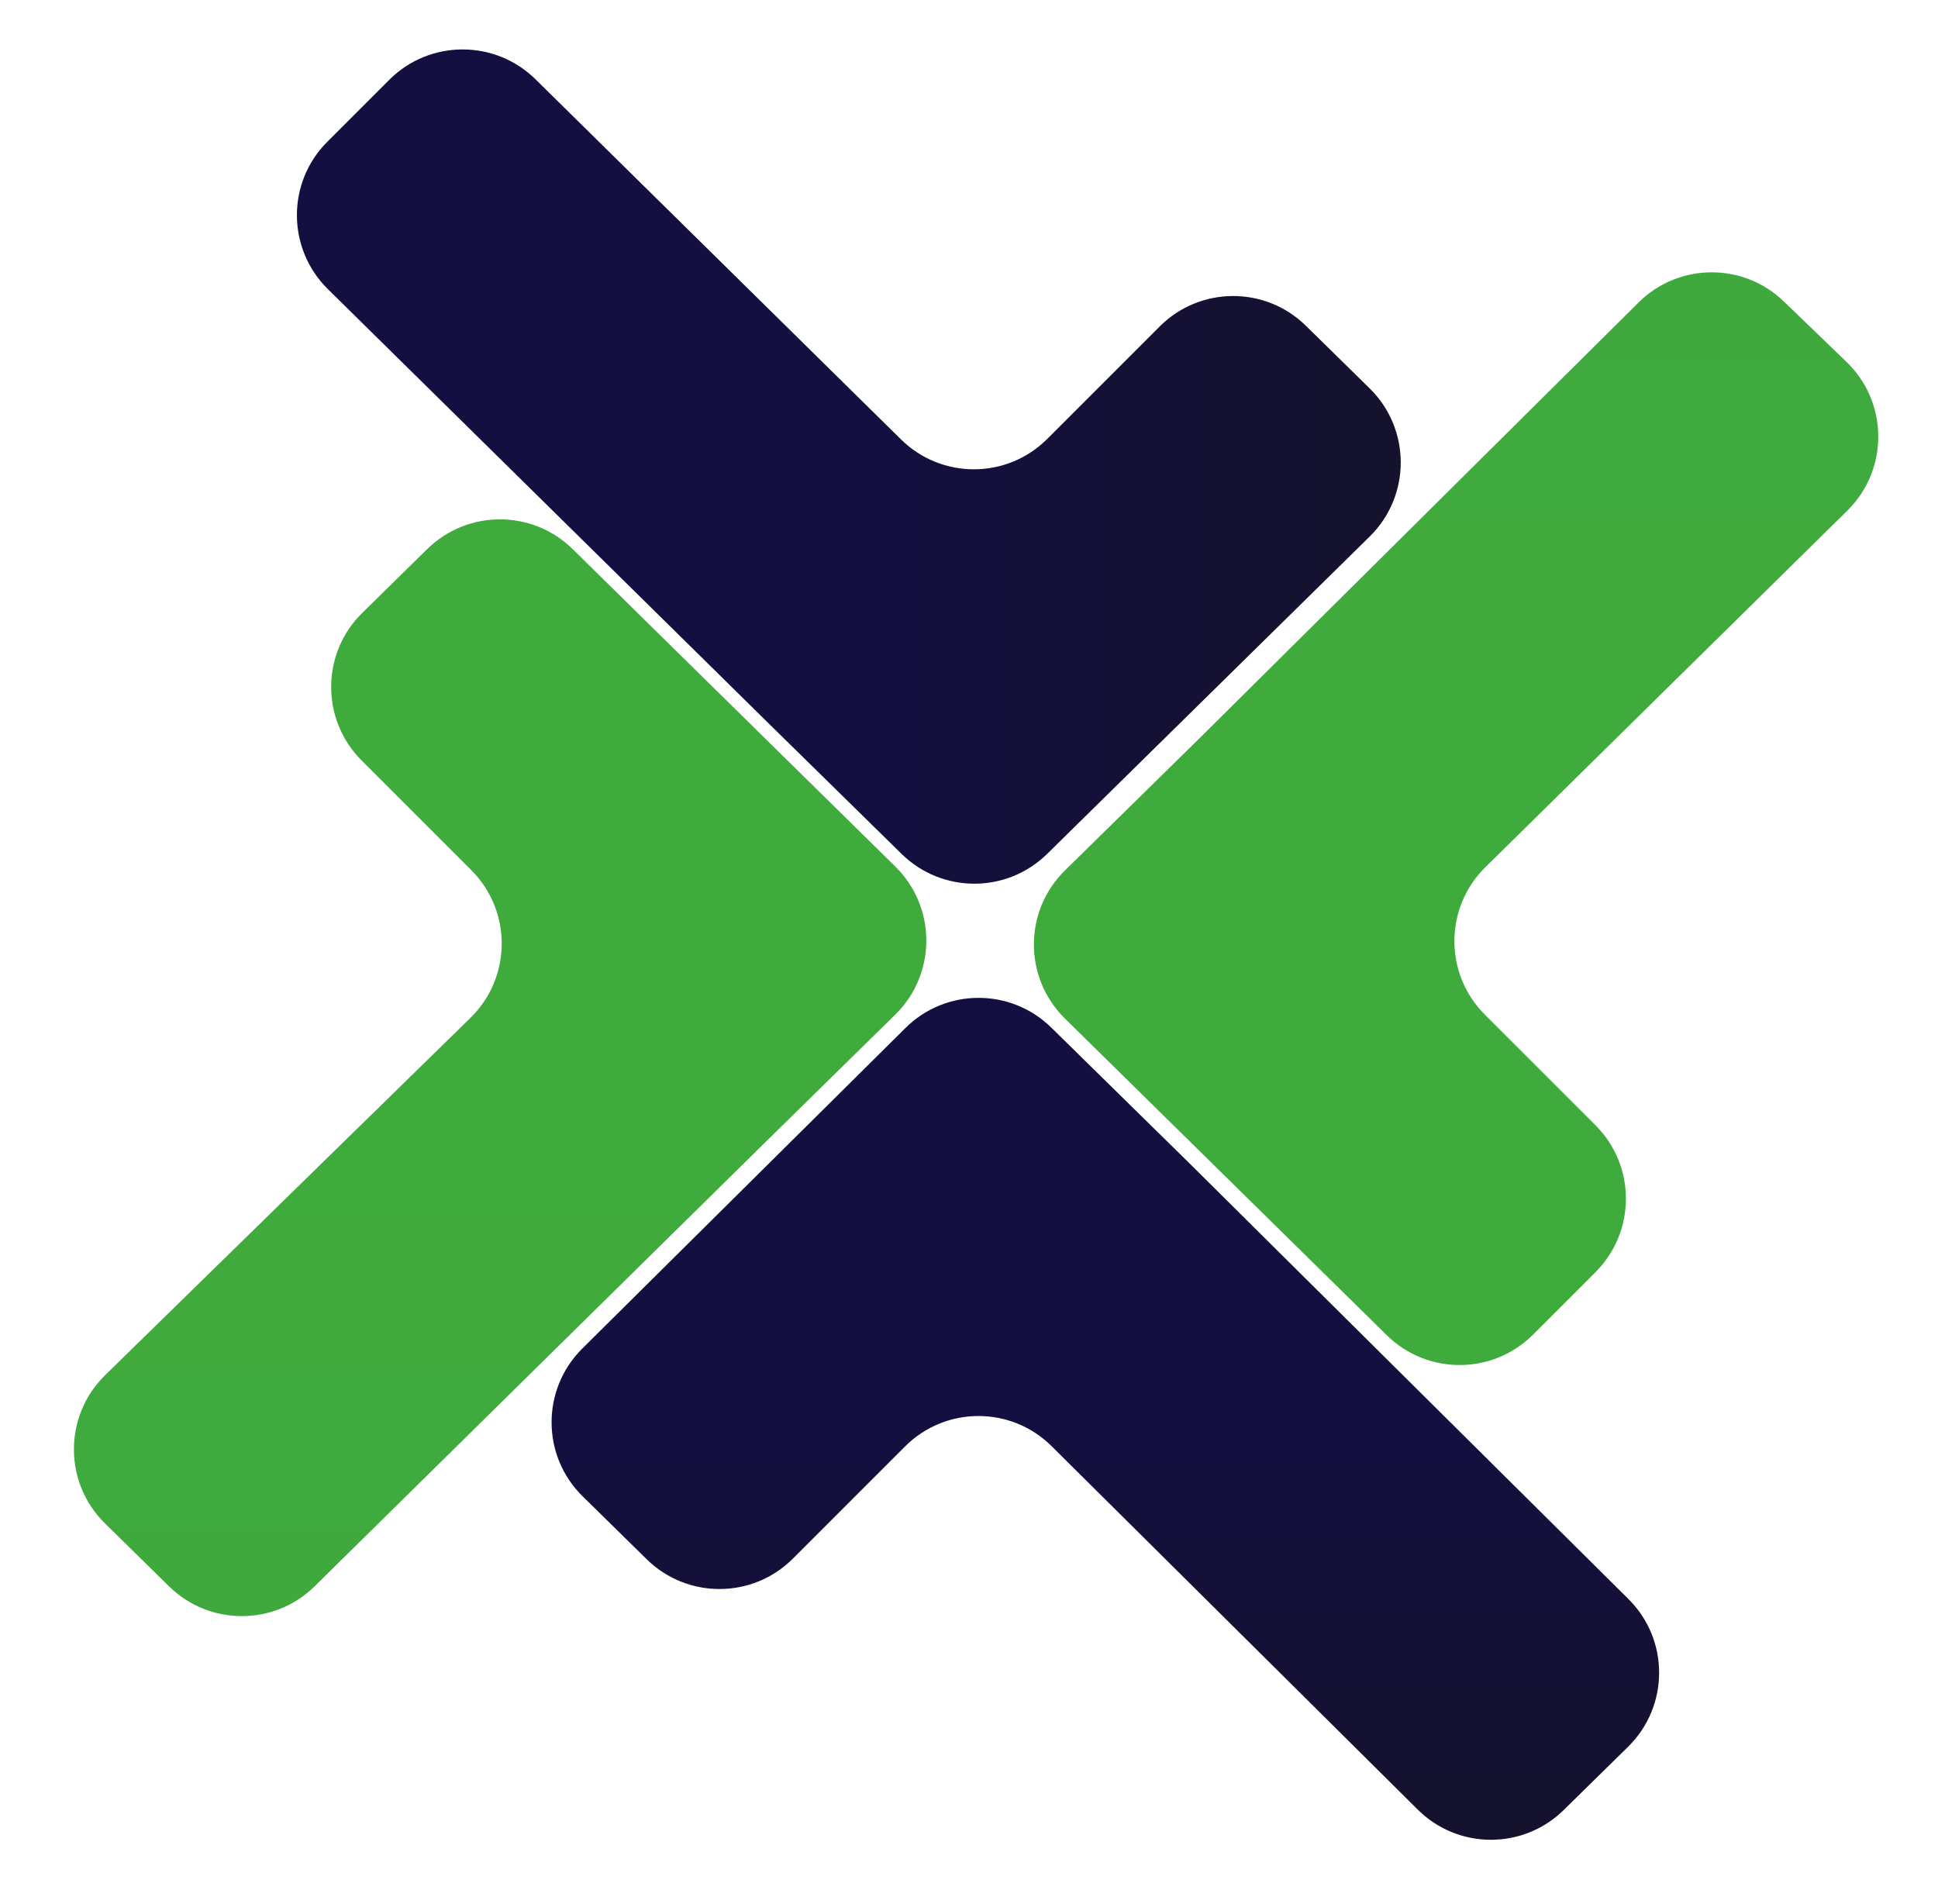
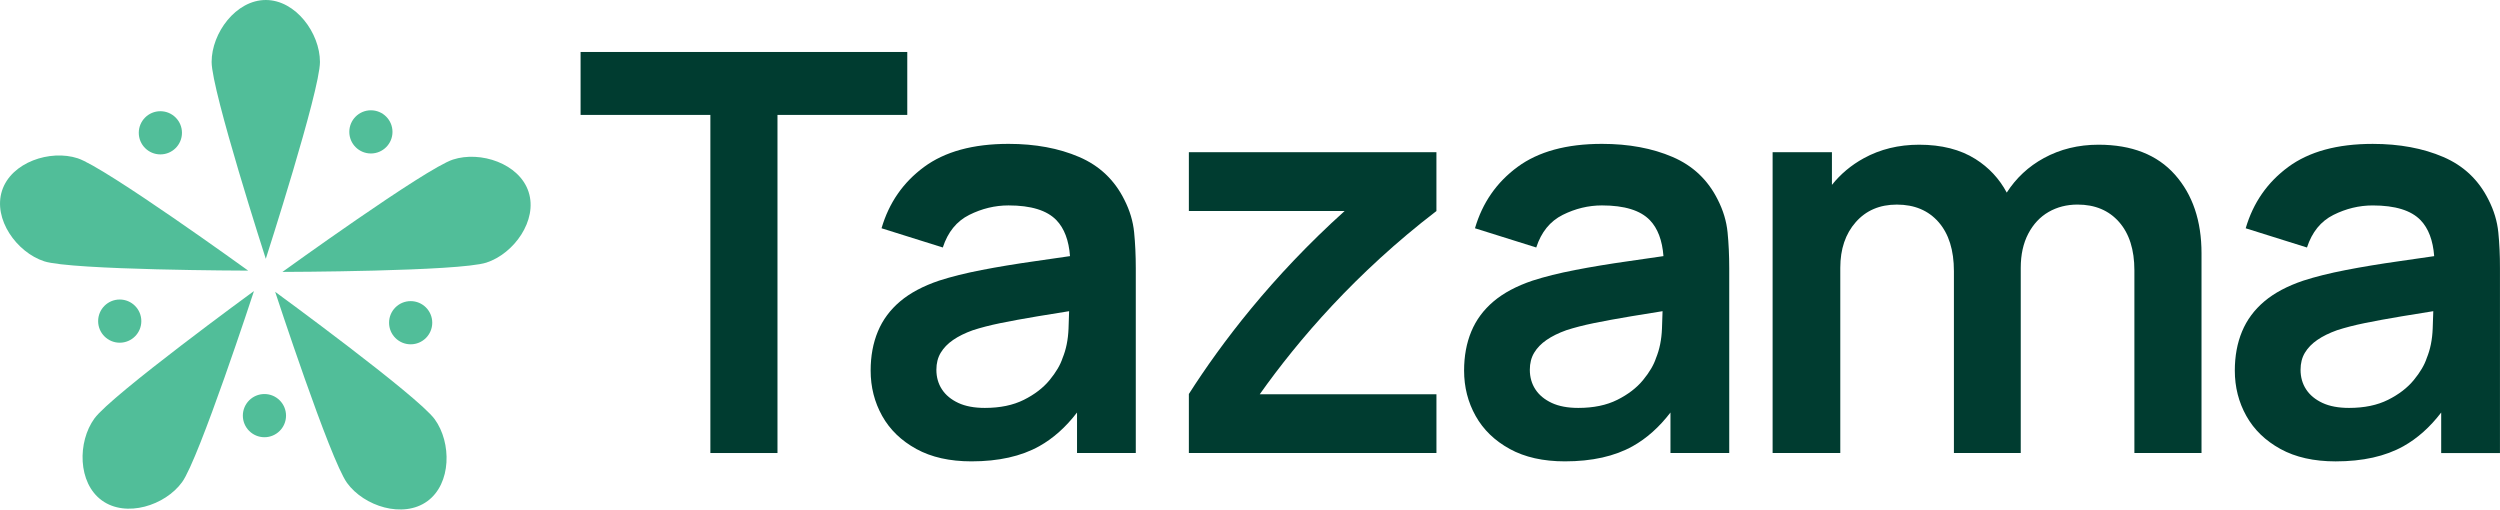
- <svg xmlns="http://www.w3.org/2000/svg" width="56" height="55" viewBox="0 0 56 55" fill="none">
-   <path d="M44.298 38.563C43.133 39.728 41.247 39.735 40.072 38.58L30.771 29.429C29.576 28.253 29.576 26.325 30.773 25.15L34.736 21.257L47.348 8.739C48.506 7.59 50.37 7.577 51.544 8.709L53.357 10.457C54.571 11.628 54.581 13.57 53.38 14.754L42.921 25.057C41.734 26.226 41.727 28.138 42.905 29.316L46.104 32.514C47.275 33.686 47.275 35.585 46.104 36.757L44.298 38.563Z" fill="url(#paint0_linear_86_11380)" />
-   <path d="M9.093 45.833C7.927 46.983 6.054 46.984 4.886 45.837L3.034 44.018C1.835 42.841 1.837 40.908 3.039 39.733L13.595 29.409C14.789 28.242 14.8 26.324 13.619 25.143L10.448 21.972C9.269 20.793 9.277 18.878 10.467 17.71L12.344 15.866C13.512 14.719 15.384 14.72 16.55 15.868L25.871 25.038C27.066 26.214 27.066 28.142 25.869 29.317L21.905 33.21L9.093 45.833Z" fill="url(#paint1_linear_86_11380)" />
-   <path d="M45.184 52.299C44.012 53.45 42.133 53.445 40.968 52.288L30.387 41.786C29.215 40.621 27.321 40.625 26.153 41.793L22.911 45.035C21.747 46.199 19.862 46.207 18.688 45.054L16.836 43.235C15.643 42.064 15.639 40.143 16.826 38.965L26.164 29.703C27.329 28.546 29.207 28.542 30.379 29.692L34.407 33.649L47.055 46.203C48.242 47.38 48.236 49.301 47.044 50.472L45.184 52.299Z" fill="url(#paint2_linear_86_11380)" />
-   <path d="M22.125 20.818L9.474 8.354C8.288 7.185 8.28 5.274 9.458 4.096L11.247 2.307C12.412 1.142 14.3 1.135 15.474 2.291L26.036 12.697C27.21 13.854 29.097 13.847 30.262 12.681L33.511 9.432C34.676 8.268 36.56 8.259 37.735 9.413L39.578 11.223C40.774 12.398 40.775 14.325 39.579 15.502L30.259 24.672C29.092 25.82 27.221 25.821 26.053 24.674L22.125 20.818Z" fill="url(#paint3_linear_86_11380)" />
-   <defs>
-     <linearGradient id="paint0_linear_86_11380" x1="55.573" y1="23.665" x2="55.573" y2="-10.406" gradientUnits="userSpaceOnUse">
-       <stop stop-color="#40AB3D" />
-       <stop offset="0.52" stop-color="#3FA93D" />
-       <stop offset="0.72" stop-color="#3BA23B" />
-       <stop offset="0.86" stop-color="#359639" />
-       <stop offset="0.97" stop-color="#2D8535" />
-       <stop offset="1" stop-color="#2A8034" />
-     </linearGradient>
-     <linearGradient id="paint1_linear_86_11380" x1="0.895" y1="30.886" x2="0.895" y2="64.954" gradientUnits="userSpaceOnUse">
-       <stop stop-color="#40AB3D" />
-       <stop offset="0.52" stop-color="#3FA93D" />
-       <stop offset="0.72" stop-color="#3BA23B" />
-       <stop offset="0.86" stop-color="#359639" />
-       <stop offset="0.97" stop-color="#2D8535" />
-       <stop offset="1" stop-color="#2A8034" />
-     </linearGradient>
-     <linearGradient id="paint2_linear_86_11380" x1="14.635" y1="40.996" x2="14.635" y2="67.654" gradientUnits="userSpaceOnUse">
-       <stop stop-color="#130F40" />
-       <stop offset="1" stop-color="#161616" />
-     </linearGradient>
-     <linearGradient id="paint3_linear_86_11380" x1="24.57" y1="0.2" x2="59.104" y2="0.2" gradientUnits="userSpaceOnUse">
-       <stop stop-color="#130F40" />
-       <stop offset="1" stop-color="#161616" />
-     </linearGradient>
-   </defs>
+ <svg xmlns="http://www.w3.org/2000/svg" version="1.1" id="Layer_1" x="0px" y="0px" viewBox="0 0 1277.04 260.26" style="enable-background:new 0 0 1277.04 260.26;" xml:space="preserve">
+   <style type="text/css">
+ 	.st0{fill:#003C30;}
+ 	.st1{fill:#51BE99;}
+ </style>
+   <g>
+     <polygon class="st0" points="463.45,26.55 296.57,26.55 296.57,58.7 362.87,58.7 362.87,231.41 397.15,231.41 397.15,58.7    463.45,58.7  " />
+     <path class="st0" d="M574.36,102.09c-5.03-10.15-12.73-17.45-23.12-21.91c-10.38-4.46-22.41-6.69-36.06-6.69   c-18.12,0-32.51,3.94-43.18,11.81c-10.67,7.87-17.9,18.31-21.7,31.3l31.3,9.82c2.56-7.87,7.06-13.42,13.51-16.65   c6.45-3.22,13.14-4.84,20.06-4.84c11.47,0,19.63,2.51,24.47,7.54c4.02,4.18,6.33,10.31,6.94,18.36   c-6.19,0.92-12.25,1.79-18.11,2.62c-9.72,1.38-18.73,2.87-27.03,4.48c-8.3,1.61-15.53,3.42-21.7,5.41   c-8.16,2.75-14.79,6.28-19.92,10.6c-5.12,4.32-8.92,9.44-11.38,15.36c-2.47,5.93-3.7,12.59-3.7,19.99c0,8.44,1.97,16.17,5.9,23.19   c3.93,7.02,9.75,12.64,17.43,16.86c7.68,4.22,17.07,6.33,28.17,6.33c13.85,0,25.39-2.58,34.64-7.75   c7.11-3.98,13.54-9.71,19.28-17.2v20.69h30.02v-94.32c0-6.64-0.29-12.78-0.85-18.42C578.77,113.02,577.11,107.5,574.36,102.09z    M542.78,182.9c-1.14,3.51-3.34,7.25-6.62,11.24c-3.27,3.98-7.66,7.35-13.16,10.1c-5.5,2.75-12.14,4.13-19.92,4.13   c-5.41,0-9.94-0.85-13.59-2.56c-3.65-1.71-6.43-4.01-8.32-6.9c-1.9-2.89-2.85-6.24-2.85-10.03c0-3.32,0.73-6.21,2.21-8.68   c1.47-2.46,3.58-4.65,6.33-6.54c2.75-1.9,6.12-3.56,10.1-4.98c4.08-1.33,8.77-2.54,14.08-3.63c5.31-1.09,11.67-2.25,19.06-3.49   c4.73-0.79,10.08-1.66,16.02-2.6c-0.06,2.6-0.16,5.57-0.3,8.93C545.6,173.53,544.58,178.54,542.78,182.9z" />
+     <path class="st0" d="M1071.92,73.92c-10.24,0-19.54,2.28-27.88,6.83c-7.86,4.29-14.17,10.18-18.96,17.63   c-3.8-7.09-9.11-12.8-15.96-17.13c-7.73-4.88-17.33-7.33-28.81-7.33c-10.43,0-19.85,2.3-28.24,6.9   c-6.46,3.54-11.88,8.09-16.29,13.62V77.76h-30.3v153.65h34.57V136.8c0-9.58,2.63-17.36,7.9-23.33c5.26-5.98,12.26-8.96,20.98-8.96   c9.01,0,16.12,2.99,21.34,8.96c5.21,5.98,7.82,14.32,7.82,25.04v92.9h34.14V136.8c0-6.73,1.28-12.54,3.84-17.43   c2.56-4.88,6.02-8.58,10.39-11.1c4.36-2.51,9.29-3.77,14.79-3.77c8.91,0,15.98,2.97,21.2,8.89c5.21,5.93,7.83,14.16,7.83,24.68   v93.33h34.29v-102c0-16.6-4.53-29.99-13.59-40.19C1101.92,79.02,1088.9,73.92,1071.92,73.92z" />
+     <path class="st0" d="M1276.18,118.67c-0.57-5.64-2.23-11.17-4.98-16.57c-5.03-10.15-12.73-17.45-23.12-21.91   c-10.38-4.46-22.41-6.69-36.06-6.69c-18.12,0-32.51,3.94-43.18,11.81c-10.67,7.87-17.9,18.31-21.7,31.3l31.3,9.82   c2.56-7.87,7.06-13.42,13.51-16.65c6.45-3.22,13.14-4.84,20.06-4.84c11.47,0,19.63,2.51,24.47,7.54   c4.02,4.18,6.33,10.31,6.94,18.36c-6.19,0.92-12.25,1.79-18.11,2.62c-9.72,1.38-18.73,2.87-27.03,4.48   c-8.3,1.61-15.53,3.42-21.7,5.41c-8.16,2.75-14.79,6.28-19.92,10.6c-5.12,4.32-8.92,9.44-11.38,15.36   c-2.47,5.93-3.7,12.59-3.7,19.99c0,8.44,1.97,16.17,5.9,23.19c3.93,7.02,9.75,12.64,17.43,16.86c7.68,4.22,17.07,6.33,28.17,6.33   c13.85,0,25.39-2.58,34.64-7.75c7.11-3.98,13.54-9.71,19.28-17.2v20.69h30.02v-94.32C1277.04,130.45,1276.75,124.31,1276.18,118.67   z M1239.62,182.9c-1.14,3.51-3.34,7.25-6.62,11.24c-3.27,3.98-7.66,7.35-13.16,10.1c-5.5,2.75-12.14,4.13-19.92,4.13   c-5.41,0-9.94-0.85-13.59-2.56c-3.65-1.71-6.43-4.01-8.32-6.9c-1.9-2.89-2.85-6.24-2.85-10.03c0-3.32,0.73-6.21,2.21-8.68   c1.47-2.46,3.58-4.65,6.33-6.54c2.75-1.9,6.12-3.56,10.1-4.98c4.08-1.33,8.77-2.54,14.08-3.63c5.31-1.09,11.67-2.25,19.06-3.49   c4.73-0.79,10.08-1.66,16.02-2.6c-0.06,2.6-0.16,5.57-0.3,8.93C1242.44,173.53,1241.42,178.54,1239.62,182.9z" />
+     <path class="st0" d="M877.5,102.09c-5.03-10.15-12.73-17.45-23.12-21.91c-10.38-4.46-22.41-6.69-36.06-6.69   c-18.12,0-32.51,3.94-43.18,11.81c-10.67,7.87-17.9,18.31-21.7,31.3l31.3,9.82c2.56-7.87,7.06-13.42,13.51-16.65   c6.45-3.22,13.14-4.84,20.06-4.84c11.47,0,19.63,2.51,24.47,7.54c4.02,4.18,6.33,10.31,6.94,18.36   c-6.19,0.92-12.25,1.79-18.11,2.62c-9.72,1.38-18.73,2.87-27.03,4.48c-8.3,1.61-15.53,3.42-21.7,5.41   c-8.16,2.75-14.79,6.28-19.92,10.6c-5.12,4.32-8.92,9.44-11.38,15.36c-2.47,5.93-3.7,12.59-3.7,19.99c0,8.44,1.97,16.17,5.9,23.19   c3.93,7.02,9.75,12.64,17.43,16.86c7.68,4.22,17.07,6.33,28.17,6.33c13.85,0,25.39-2.58,34.64-7.75   c7.11-3.98,13.54-9.71,19.28-17.2v20.69h30.02v-94.32c0-6.64-0.29-12.78-0.85-18.42C881.91,113.02,880.25,107.5,877.5,102.09z    M845.92,182.9c-1.14,3.51-3.34,7.25-6.62,11.24c-3.27,3.98-7.66,7.35-13.16,10.1c-5.5,2.75-12.14,4.13-19.92,4.13   c-5.41,0-9.94-0.85-13.59-2.56c-3.65-1.71-6.43-4.01-8.32-6.9c-1.9-2.89-2.85-6.24-2.85-10.03c0-3.32,0.73-6.21,2.21-8.68   c1.47-2.46,3.58-4.65,6.33-6.54c2.75-1.9,6.12-3.56,10.1-4.98c4.08-1.33,8.77-2.54,14.08-3.63c5.31-1.09,11.67-2.25,19.06-3.49   c4.73-0.79,10.08-1.66,16.02-2.6c-0.06,2.6-0.16,5.57-0.3,8.93C848.74,173.53,847.72,178.54,845.92,182.9z" />
+     <path class="st0" d="M607.29,107.78h79.58c-37.32,33.61-63.06,67.61-79.58,93.48v30.15h16.86h109.61v-25.18v-4.84H643.5   c19.65-27.71,49.01-61.96,90.25-93.6v-0.01V82.6v-4.84H607.29V107.78z" />
+   </g>
+   <g>
+     <g>
+       <path class="st1" d="M163.44,31.65c0,14.76-27.67,100.56-27.67,100.56s-27.67-85.8-27.67-100.56S120.48,0,135.77,0    S163.44,16.9,163.44,31.65z" />
+       <path class="st1" d="M39.69,80.85c14.03,4.56,87.09,57.39,87.09,57.39s-90.15-0.2-104.19-4.76s-26.27-21.56-21.55-36.1    S25.65,76.29,39.69,80.85z" />
+       <path class="st1" d="M48.24,213.75c8.67-11.94,81.5-65.09,81.5-65.09s-28.05,85.68-36.72,97.62s-28.63,18.32-40.99,9.34    C39.66,246.64,39.56,225.69,48.24,213.75z" />
+       <path class="st1" d="M177.28,246.69c-8.67-11.94-36.72-97.62-36.72-97.62s72.82,53.15,81.5,65.09    c8.67,11.94,8.58,32.89-3.78,41.87C205.91,265.01,185.95,258.63,177.28,246.69z" />
+       <path class="st1" d="M248.47,134.14c-14.03,4.56-104.19,4.76-104.19,4.76s73.05-52.83,87.09-57.39c14.03-4.56,33.93,2,38.65,16.54    S262.51,129.58,248.47,134.14z" />
+     </g>
+     <circle class="st1" cx="189.46" cy="67.37" r="11.03" />
+     <circle class="st1" cx="81.92" cy="67.84" r="11.03" />
+     <circle class="st1" cx="61.16" cy="164.03" r="11.03" />
+     <circle class="st1" cx="135.08" cy="212.31" r="11.03" />
+     <circle class="st1" cx="209.77" cy="164.85" r="11.03" />
+   </g>
</svg>
